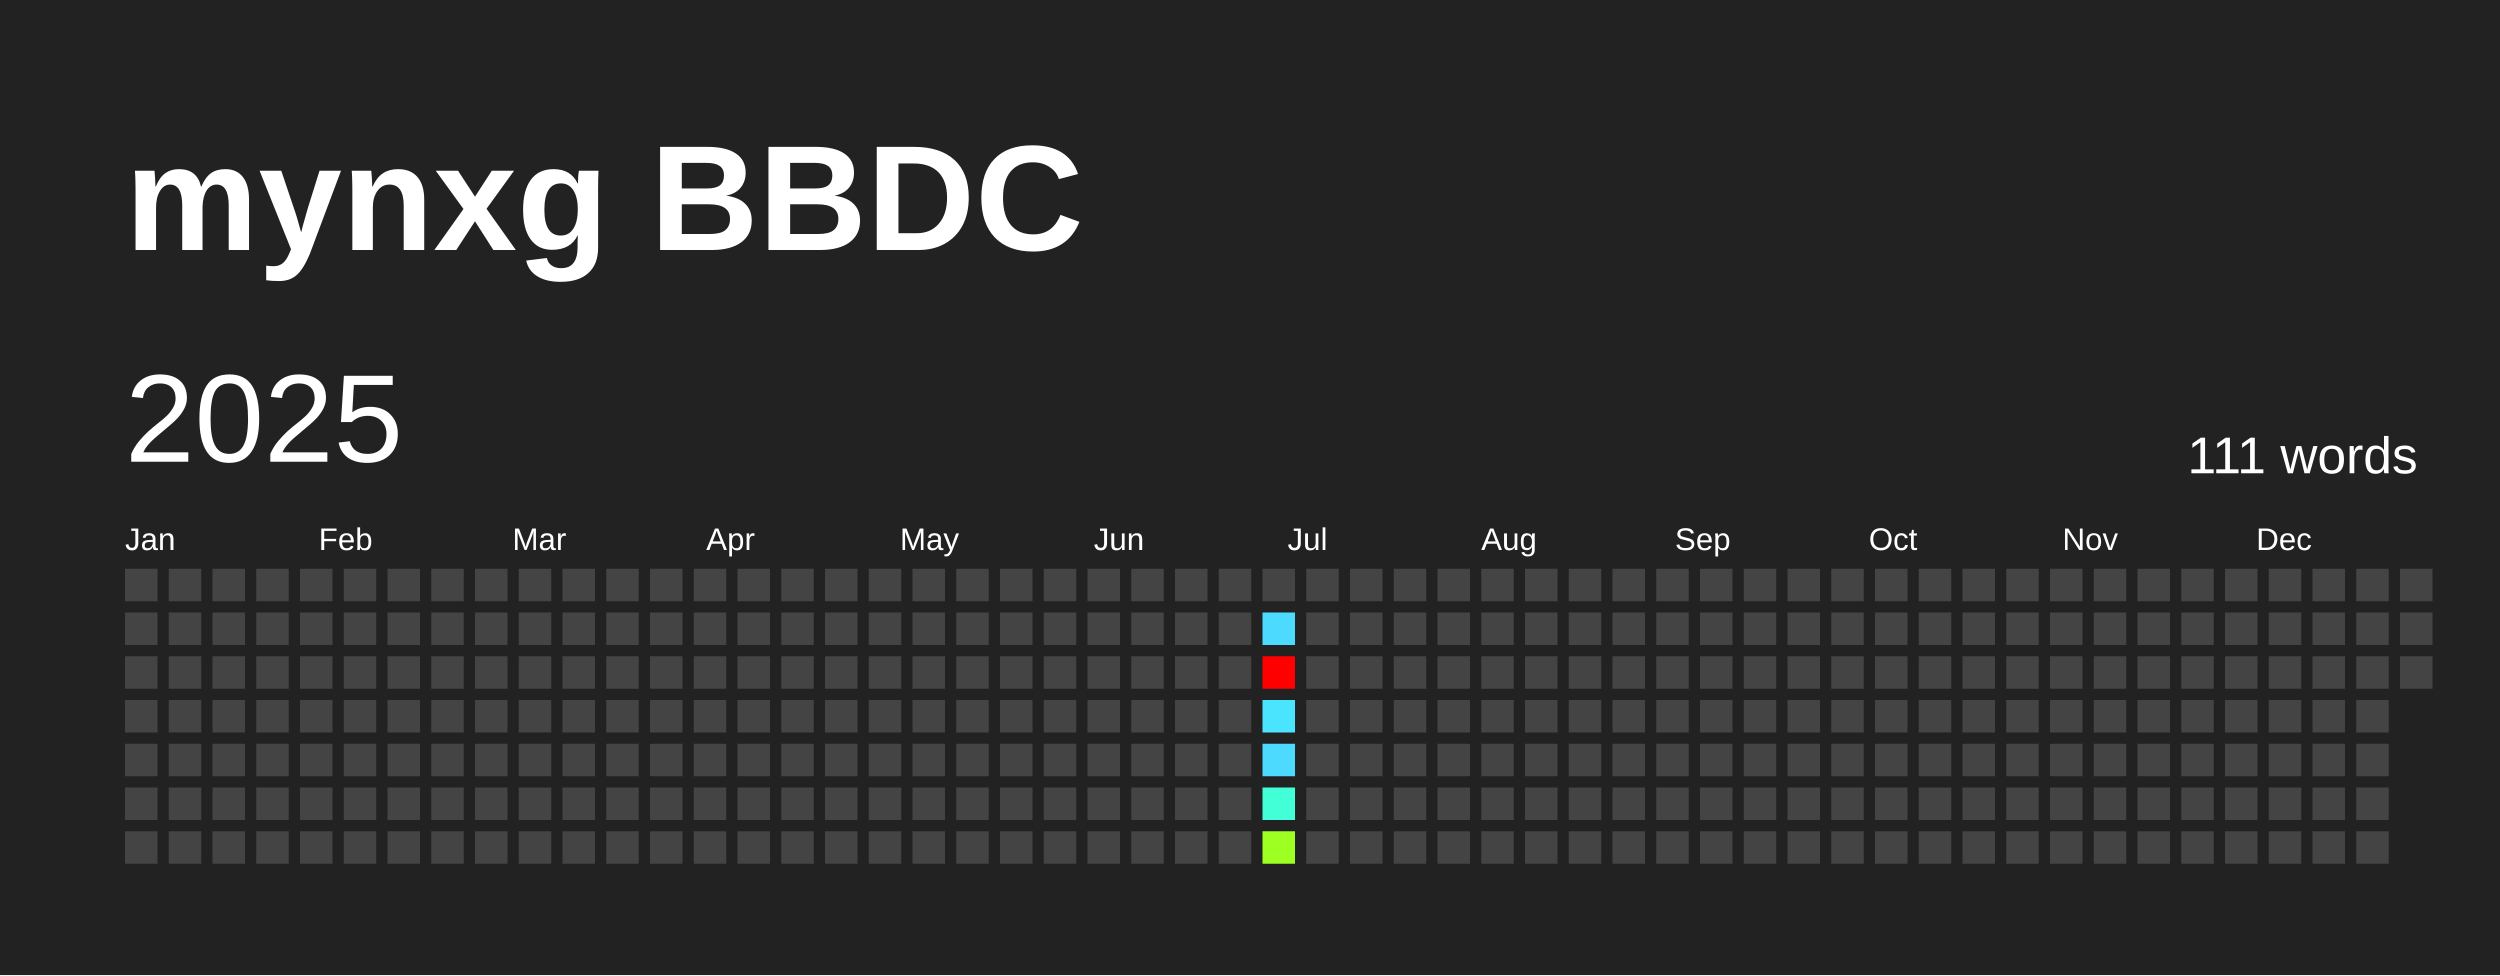
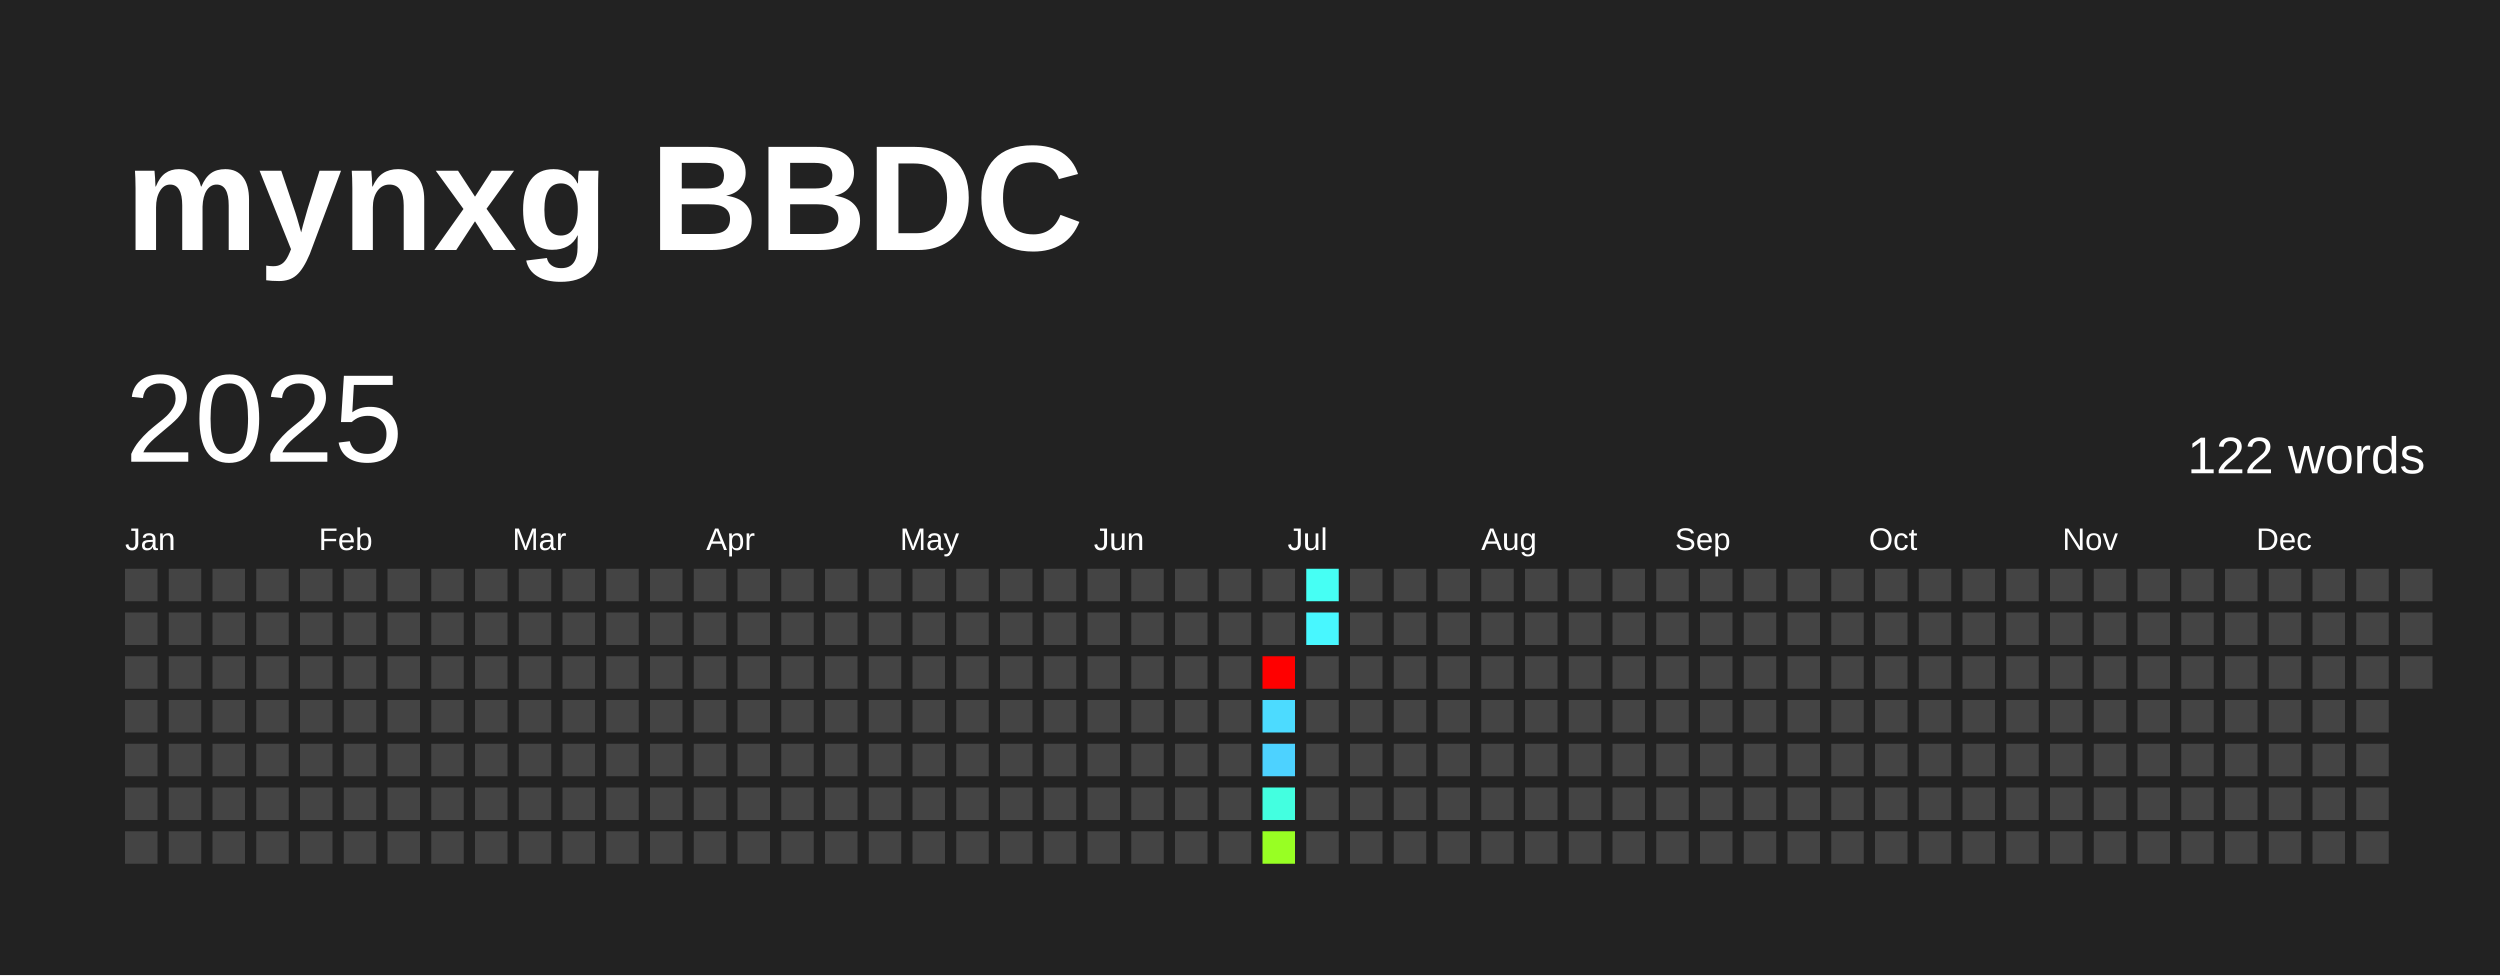
<svg xmlns="http://www.w3.org/2000/svg" baseProfile="full" height="78mm" version="1.1" viewBox="0,0,200,78" width="200mm">
  <defs />
  <rect fill="#222222" height="78" width="200" x="0" y="0" />
  <text fill="#FFFFFF" style="font-size:12px; font-family:Arial; font-weight:bold;" x="10" y="20">mynxg BBDC</text>
  <text dominant-baseline="hanging" fill="#FFFFFF" style="font-size:10.0px; font-family:Arial;" x="10" y="30">2025</text>
-   <text dominant-baseline="hanging" fill="#FFFFFF" style="font-size:4.125px; font-family:Arial;" x="175" y="35">111 words</text>
+   <text dominant-baseline="hanging" fill="#FFFFFF" style="font-size:4.125px; font-family:Arial;" x="175" y="35">122 words</text>
  <text fill="#FFFFFF" style="font-size:2.5px; font-family:Arial" x="10.0" y="44">Jan</text>
  <text fill="#FFFFFF" style="font-size:2.5px; font-family:Arial" x="25.5" y="44">Feb</text>
  <text fill="#FFFFFF" style="font-size:2.5px; font-family:Arial" x="41.0" y="44">Mar</text>
  <text fill="#FFFFFF" style="font-size:2.5px; font-family:Arial" x="56.5" y="44">Apr</text>
  <text fill="#FFFFFF" style="font-size:2.5px; font-family:Arial" x="72.0" y="44">May</text>
  <text fill="#FFFFFF" style="font-size:2.5px; font-family:Arial" x="87.5" y="44">Jun</text>
  <text fill="#FFFFFF" style="font-size:2.5px; font-family:Arial" x="103.0" y="44">Jul</text>
  <text fill="#FFFFFF" style="font-size:2.5px; font-family:Arial" x="118.5" y="44">Aug</text>
  <text fill="#FFFFFF" style="font-size:2.5px; font-family:Arial" x="134.0" y="44">Sep</text>
  <text fill="#FFFFFF" style="font-size:2.5px; font-family:Arial" x="149.5" y="44">Oct</text>
  <text fill="#FFFFFF" style="font-size:2.5px; font-family:Arial" x="165.0" y="44">Nov</text>
  <text fill="#FFFFFF" style="font-size:2.5px; font-family:Arial" x="180.5" y="44">Dec</text>
  <rect fill="#444444" height="2.6" width="2.6" x="10.0" y="45.5" />
  <rect fill="#444444" height="2.6" width="2.6" x="10.0" y="49.0" />
  <rect fill="#444444" height="2.6" width="2.6" x="10.0" y="52.5" />
  <rect fill="#444444" height="2.6" width="2.6" x="10.0" y="56.0" />
  <rect fill="#444444" height="2.6" width="2.6" x="10.0" y="59.5" />
  <rect fill="#444444" height="2.6" width="2.6" x="10.0" y="63.0" />
  <rect fill="#444444" height="2.6" width="2.6" x="10.0" y="66.5" />
  <rect fill="#444444" height="2.6" width="2.6" x="13.5" y="45.5" />
  <rect fill="#444444" height="2.6" width="2.6" x="13.5" y="49.0" />
  <rect fill="#444444" height="2.6" width="2.6" x="13.5" y="52.5" />
  <rect fill="#444444" height="2.6" width="2.6" x="13.5" y="56.0" />
  <rect fill="#444444" height="2.6" width="2.6" x="13.5" y="59.5" />
  <rect fill="#444444" height="2.6" width="2.6" x="13.5" y="63.0" />
  <rect fill="#444444" height="2.6" width="2.6" x="13.5" y="66.5" />
  <rect fill="#444444" height="2.6" width="2.6" x="17.0" y="45.5" />
  <rect fill="#444444" height="2.6" width="2.6" x="17.0" y="49.0" />
  <rect fill="#444444" height="2.6" width="2.6" x="17.0" y="52.5" />
  <rect fill="#444444" height="2.6" width="2.6" x="17.0" y="56.0" />
  <rect fill="#444444" height="2.6" width="2.6" x="17.0" y="59.5" />
  <rect fill="#444444" height="2.6" width="2.6" x="17.0" y="63.0" />
  <rect fill="#444444" height="2.6" width="2.6" x="17.0" y="66.5" />
  <rect fill="#444444" height="2.6" width="2.6" x="20.5" y="45.5" />
  <rect fill="#444444" height="2.6" width="2.6" x="20.5" y="49.0" />
  <rect fill="#444444" height="2.6" width="2.6" x="20.5" y="52.5" />
  <rect fill="#444444" height="2.6" width="2.6" x="20.5" y="56.0" />
  <rect fill="#444444" height="2.6" width="2.6" x="20.5" y="59.5" />
  <rect fill="#444444" height="2.6" width="2.6" x="20.5" y="63.0" />
  <rect fill="#444444" height="2.6" width="2.6" x="20.5" y="66.5" />
  <rect fill="#444444" height="2.6" width="2.6" x="24.0" y="45.5" />
  <rect fill="#444444" height="2.6" width="2.6" x="24.0" y="49.0" />
  <rect fill="#444444" height="2.6" width="2.6" x="24.0" y="52.5" />
  <rect fill="#444444" height="2.6" width="2.6" x="24.0" y="56.0" />
  <rect fill="#444444" height="2.6" width="2.6" x="24.0" y="59.5" />
  <rect fill="#444444" height="2.6" width="2.6" x="24.0" y="63.0" />
  <rect fill="#444444" height="2.6" width="2.6" x="24.0" y="66.5" />
  <rect fill="#444444" height="2.6" width="2.6" x="27.5" y="45.5" />
  <rect fill="#444444" height="2.6" width="2.6" x="27.5" y="49.0" />
  <rect fill="#444444" height="2.6" width="2.6" x="27.5" y="52.5" />
  <rect fill="#444444" height="2.6" width="2.6" x="27.5" y="56.0" />
  <rect fill="#444444" height="2.6" width="2.6" x="27.5" y="59.5" />
  <rect fill="#444444" height="2.6" width="2.6" x="27.5" y="63.0" />
  <rect fill="#444444" height="2.6" width="2.6" x="27.5" y="66.5" />
  <rect fill="#444444" height="2.6" width="2.6" x="31.0" y="45.5" />
  <rect fill="#444444" height="2.6" width="2.6" x="31.0" y="49.0" />
  <rect fill="#444444" height="2.6" width="2.6" x="31.0" y="52.5" />
  <rect fill="#444444" height="2.6" width="2.6" x="31.0" y="56.0" />
  <rect fill="#444444" height="2.6" width="2.6" x="31.0" y="59.5" />
  <rect fill="#444444" height="2.6" width="2.6" x="31.0" y="63.0" />
  <rect fill="#444444" height="2.6" width="2.6" x="31.0" y="66.5" />
  <rect fill="#444444" height="2.6" width="2.6" x="34.5" y="45.5" />
  <rect fill="#444444" height="2.6" width="2.6" x="34.5" y="49.0" />
  <rect fill="#444444" height="2.6" width="2.6" x="34.5" y="52.5" />
  <rect fill="#444444" height="2.6" width="2.6" x="34.5" y="56.0" />
  <rect fill="#444444" height="2.6" width="2.6" x="34.5" y="59.5" />
  <rect fill="#444444" height="2.6" width="2.6" x="34.5" y="63.0" />
  <rect fill="#444444" height="2.6" width="2.6" x="34.5" y="66.5" />
  <rect fill="#444444" height="2.6" width="2.6" x="38.0" y="45.5" />
  <rect fill="#444444" height="2.6" width="2.6" x="38.0" y="49.0" />
  <rect fill="#444444" height="2.6" width="2.6" x="38.0" y="52.5" />
  <rect fill="#444444" height="2.6" width="2.6" x="38.0" y="56.0" />
  <rect fill="#444444" height="2.6" width="2.6" x="38.0" y="59.5" />
  <rect fill="#444444" height="2.6" width="2.6" x="38.0" y="63.0" />
  <rect fill="#444444" height="2.6" width="2.6" x="38.0" y="66.5" />
  <rect fill="#444444" height="2.6" width="2.6" x="41.5" y="45.5" />
  <rect fill="#444444" height="2.6" width="2.6" x="41.5" y="49.0" />
  <rect fill="#444444" height="2.6" width="2.6" x="41.5" y="52.5" />
  <rect fill="#444444" height="2.6" width="2.6" x="41.5" y="56.0" />
  <rect fill="#444444" height="2.6" width="2.6" x="41.5" y="59.5" />
  <rect fill="#444444" height="2.6" width="2.6" x="41.5" y="63.0" />
  <rect fill="#444444" height="2.6" width="2.6" x="41.5" y="66.5" />
  <rect fill="#444444" height="2.6" width="2.6" x="45.0" y="45.5" />
  <rect fill="#444444" height="2.6" width="2.6" x="45.0" y="49.0" />
  <rect fill="#444444" height="2.6" width="2.6" x="45.0" y="52.5" />
  <rect fill="#444444" height="2.6" width="2.6" x="45.0" y="56.0" />
  <rect fill="#444444" height="2.6" width="2.6" x="45.0" y="59.5" />
  <rect fill="#444444" height="2.6" width="2.6" x="45.0" y="63.0" />
  <rect fill="#444444" height="2.6" width="2.6" x="45.0" y="66.5" />
  <rect fill="#444444" height="2.6" width="2.6" x="48.5" y="45.5" />
  <rect fill="#444444" height="2.6" width="2.6" x="48.5" y="49.0" />
  <rect fill="#444444" height="2.6" width="2.6" x="48.5" y="52.5" />
  <rect fill="#444444" height="2.6" width="2.6" x="48.5" y="56.0" />
  <rect fill="#444444" height="2.6" width="2.6" x="48.5" y="59.5" />
  <rect fill="#444444" height="2.6" width="2.6" x="48.5" y="63.0" />
  <rect fill="#444444" height="2.6" width="2.6" x="48.5" y="66.5" />
  <rect fill="#444444" height="2.6" width="2.6" x="52.0" y="45.5" />
  <rect fill="#444444" height="2.6" width="2.6" x="52.0" y="49.0" />
  <rect fill="#444444" height="2.6" width="2.6" x="52.0" y="52.5" />
  <rect fill="#444444" height="2.6" width="2.6" x="52.0" y="56.0" />
  <rect fill="#444444" height="2.6" width="2.6" x="52.0" y="59.5" />
  <rect fill="#444444" height="2.6" width="2.6" x="52.0" y="63.0" />
  <rect fill="#444444" height="2.6" width="2.6" x="52.0" y="66.5" />
  <rect fill="#444444" height="2.6" width="2.6" x="55.5" y="45.5" />
  <rect fill="#444444" height="2.6" width="2.6" x="55.5" y="49.0" />
  <rect fill="#444444" height="2.6" width="2.6" x="55.5" y="52.5" />
  <rect fill="#444444" height="2.6" width="2.6" x="55.5" y="56.0" />
  <rect fill="#444444" height="2.6" width="2.6" x="55.5" y="59.5" />
  <rect fill="#444444" height="2.6" width="2.6" x="55.5" y="63.0" />
  <rect fill="#444444" height="2.6" width="2.6" x="55.5" y="66.5" />
  <rect fill="#444444" height="2.6" width="2.6" x="59.0" y="45.5" />
  <rect fill="#444444" height="2.6" width="2.6" x="59.0" y="49.0" />
  <rect fill="#444444" height="2.6" width="2.6" x="59.0" y="52.5" />
  <rect fill="#444444" height="2.6" width="2.6" x="59.0" y="56.0" />
  <rect fill="#444444" height="2.6" width="2.6" x="59.0" y="59.5" />
  <rect fill="#444444" height="2.6" width="2.6" x="59.0" y="63.0" />
  <rect fill="#444444" height="2.6" width="2.6" x="59.0" y="66.5" />
  <rect fill="#444444" height="2.6" width="2.6" x="62.5" y="45.5" />
  <rect fill="#444444" height="2.6" width="2.6" x="62.5" y="49.0" />
  <rect fill="#444444" height="2.6" width="2.6" x="62.5" y="52.5" />
  <rect fill="#444444" height="2.6" width="2.6" x="62.5" y="56.0" />
  <rect fill="#444444" height="2.6" width="2.6" x="62.5" y="59.5" />
  <rect fill="#444444" height="2.6" width="2.6" x="62.5" y="63.0" />
  <rect fill="#444444" height="2.6" width="2.6" x="62.5" y="66.5" />
  <rect fill="#444444" height="2.6" width="2.6" x="66.0" y="45.5" />
  <rect fill="#444444" height="2.6" width="2.6" x="66.0" y="49.0" />
  <rect fill="#444444" height="2.6" width="2.6" x="66.0" y="52.5" />
  <rect fill="#444444" height="2.6" width="2.6" x="66.0" y="56.0" />
  <rect fill="#444444" height="2.6" width="2.6" x="66.0" y="59.5" />
  <rect fill="#444444" height="2.6" width="2.6" x="66.0" y="63.0" />
  <rect fill="#444444" height="2.6" width="2.6" x="66.0" y="66.5" />
  <rect fill="#444444" height="2.6" width="2.6" x="69.5" y="45.5" />
  <rect fill="#444444" height="2.6" width="2.6" x="69.5" y="49.0" />
  <rect fill="#444444" height="2.6" width="2.6" x="69.5" y="52.5" />
  <rect fill="#444444" height="2.6" width="2.6" x="69.5" y="56.0" />
  <rect fill="#444444" height="2.6" width="2.6" x="69.5" y="59.5" />
  <rect fill="#444444" height="2.6" width="2.6" x="69.5" y="63.0" />
  <rect fill="#444444" height="2.6" width="2.6" x="69.5" y="66.5" />
  <rect fill="#444444" height="2.6" width="2.6" x="73.0" y="45.5" />
  <rect fill="#444444" height="2.6" width="2.6" x="73.0" y="49.0" />
  <rect fill="#444444" height="2.6" width="2.6" x="73.0" y="52.5" />
  <rect fill="#444444" height="2.6" width="2.6" x="73.0" y="56.0" />
  <rect fill="#444444" height="2.6" width="2.6" x="73.0" y="59.5" />
  <rect fill="#444444" height="2.6" width="2.6" x="73.0" y="63.0" />
  <rect fill="#444444" height="2.6" width="2.6" x="73.0" y="66.5" />
  <rect fill="#444444" height="2.6" width="2.6" x="76.5" y="45.5" />
  <rect fill="#444444" height="2.6" width="2.6" x="76.5" y="49.0" />
  <rect fill="#444444" height="2.6" width="2.6" x="76.5" y="52.5" />
  <rect fill="#444444" height="2.6" width="2.6" x="76.5" y="56.0" />
  <rect fill="#444444" height="2.6" width="2.6" x="76.5" y="59.5" />
  <rect fill="#444444" height="2.6" width="2.6" x="76.5" y="63.0" />
  <rect fill="#444444" height="2.6" width="2.6" x="76.5" y="66.5" />
  <rect fill="#444444" height="2.6" width="2.6" x="80.0" y="45.5" />
  <rect fill="#444444" height="2.6" width="2.6" x="80.0" y="49.0" />
  <rect fill="#444444" height="2.6" width="2.6" x="80.0" y="52.5" />
  <rect fill="#444444" height="2.6" width="2.6" x="80.0" y="56.0" />
  <rect fill="#444444" height="2.6" width="2.6" x="80.0" y="59.5" />
  <rect fill="#444444" height="2.6" width="2.6" x="80.0" y="63.0" />
  <rect fill="#444444" height="2.6" width="2.6" x="80.0" y="66.5" />
  <rect fill="#444444" height="2.6" width="2.6" x="83.5" y="45.5" />
  <rect fill="#444444" height="2.6" width="2.6" x="83.5" y="49.0" />
  <rect fill="#444444" height="2.6" width="2.6" x="83.5" y="52.5" />
  <rect fill="#444444" height="2.6" width="2.6" x="83.5" y="56.0" />
  <rect fill="#444444" height="2.6" width="2.6" x="83.5" y="59.5" />
  <rect fill="#444444" height="2.6" width="2.6" x="83.5" y="63.0" />
  <rect fill="#444444" height="2.6" width="2.6" x="83.5" y="66.5" />
  <rect fill="#444444" height="2.6" width="2.6" x="87.0" y="45.5" />
  <rect fill="#444444" height="2.6" width="2.6" x="87.0" y="49.0" />
  <rect fill="#444444" height="2.6" width="2.6" x="87.0" y="52.5" />
  <rect fill="#444444" height="2.6" width="2.6" x="87.0" y="56.0" />
  <rect fill="#444444" height="2.6" width="2.6" x="87.0" y="59.5" />
  <rect fill="#444444" height="2.6" width="2.6" x="87.0" y="63.0" />
  <rect fill="#444444" height="2.6" width="2.6" x="87.0" y="66.5" />
  <rect fill="#444444" height="2.6" width="2.6" x="90.5" y="45.5" />
  <rect fill="#444444" height="2.6" width="2.6" x="90.5" y="49.0" />
  <rect fill="#444444" height="2.6" width="2.6" x="90.5" y="52.5" />
  <rect fill="#444444" height="2.6" width="2.6" x="90.5" y="56.0" />
  <rect fill="#444444" height="2.6" width="2.6" x="90.5" y="59.5" />
  <rect fill="#444444" height="2.6" width="2.6" x="90.5" y="63.0" />
  <rect fill="#444444" height="2.6" width="2.6" x="90.5" y="66.5" />
  <rect fill="#444444" height="2.6" width="2.6" x="94.0" y="45.5" />
  <rect fill="#444444" height="2.6" width="2.6" x="94.0" y="49.0" />
  <rect fill="#444444" height="2.6" width="2.6" x="94.0" y="52.5" />
  <rect fill="#444444" height="2.6" width="2.6" x="94.0" y="56.0" />
  <rect fill="#444444" height="2.6" width="2.6" x="94.0" y="59.5" />
  <rect fill="#444444" height="2.6" width="2.6" x="94.0" y="63.0" />
  <rect fill="#444444" height="2.6" width="2.6" x="94.0" y="66.5" />
  <rect fill="#444444" height="2.6" width="2.6" x="97.5" y="45.5" />
  <rect fill="#444444" height="2.6" width="2.6" x="97.5" y="49.0" />
  <rect fill="#444444" height="2.6" width="2.6" x="97.5" y="52.5" />
  <rect fill="#444444" height="2.6" width="2.6" x="97.5" y="56.0" />
  <rect fill="#444444" height="2.6" width="2.6" x="97.5" y="59.5" />
  <rect fill="#444444" height="2.6" width="2.6" x="97.5" y="63.0" />
  <rect fill="#444444" height="2.6" width="2.6" x="97.5" y="66.5" />
  <rect fill="#444444" height="2.6" width="2.6" x="101.0" y="45.5" />
-   <rect fill="#4cdbff" height="2.6" width="2.6" x="101.0" y="49.0" />
+   <rect fill="#444444" height="2.6" width="2.6" x="101.0" y="49.0" />
  <rect fill="red" height="2.6" width="2.6" x="101.0" y="52.5" />
-   <rect fill="#4be4ff" height="2.6" width="2.6" x="101.0" y="56.0" />
-   <rect fill="#4cdbff" height="2.6" width="2.6" x="101.0" y="59.5" />
-   <rect fill="#42ffd7" height="2.6" width="2.6" x="101.0" y="63.0" />
-   <rect fill="#9dff22" height="2.6" width="2.6" x="101.0" y="66.5" />
-   <rect fill="#444444" height="2.6" width="2.6" x="104.5" y="45.5" />
-   <rect fill="#444444" height="2.6" width="2.6" x="104.5" y="49.0" />
+   <rect fill="#4cdbff" height="2.6" width="2.6" x="101.0" y="56.0" />
+   <rect fill="#4dd2ff" height="2.6" width="2.6" x="101.0" y="59.5" />
+   <rect fill="#43ffe0" height="2.6" width="2.6" x="101.0" y="63.0" />
+   <rect fill="#98ff23" height="2.6" width="2.6" x="101.0" y="66.5" />
+   <rect fill="#46fff4" height="2.6" width="2.6" x="104.5" y="45.5" />
+   <rect fill="#48f7ff" height="2.6" width="2.6" x="104.5" y="49.0" />
  <rect fill="#444444" height="2.6" width="2.6" x="104.5" y="52.5" />
  <rect fill="#444444" height="2.6" width="2.6" x="104.5" y="56.0" />
  <rect fill="#444444" height="2.6" width="2.6" x="104.5" y="59.5" />
  <rect fill="#444444" height="2.6" width="2.6" x="104.5" y="63.0" />
  <rect fill="#444444" height="2.6" width="2.6" x="104.5" y="66.5" />
  <rect fill="#444444" height="2.6" width="2.6" x="108.0" y="45.5" />
  <rect fill="#444444" height="2.6" width="2.6" x="108.0" y="49.0" />
  <rect fill="#444444" height="2.6" width="2.6" x="108.0" y="52.5" />
  <rect fill="#444444" height="2.6" width="2.6" x="108.0" y="56.0" />
  <rect fill="#444444" height="2.6" width="2.6" x="108.0" y="59.5" />
  <rect fill="#444444" height="2.6" width="2.6" x="108.0" y="63.0" />
  <rect fill="#444444" height="2.6" width="2.6" x="108.0" y="66.5" />
  <rect fill="#444444" height="2.6" width="2.6" x="111.5" y="45.5" />
  <rect fill="#444444" height="2.6" width="2.6" x="111.5" y="49.0" />
  <rect fill="#444444" height="2.6" width="2.6" x="111.5" y="52.5" />
  <rect fill="#444444" height="2.6" width="2.6" x="111.5" y="56.0" />
  <rect fill="#444444" height="2.6" width="2.6" x="111.5" y="59.5" />
  <rect fill="#444444" height="2.6" width="2.6" x="111.5" y="63.0" />
  <rect fill="#444444" height="2.6" width="2.6" x="111.5" y="66.5" />
  <rect fill="#444444" height="2.6" width="2.6" x="115.0" y="45.5" />
  <rect fill="#444444" height="2.6" width="2.6" x="115.0" y="49.0" />
  <rect fill="#444444" height="2.6" width="2.6" x="115.0" y="52.5" />
  <rect fill="#444444" height="2.6" width="2.6" x="115.0" y="56.0" />
  <rect fill="#444444" height="2.6" width="2.6" x="115.0" y="59.5" />
  <rect fill="#444444" height="2.6" width="2.6" x="115.0" y="63.0" />
  <rect fill="#444444" height="2.6" width="2.6" x="115.0" y="66.5" />
  <rect fill="#444444" height="2.6" width="2.6" x="118.5" y="45.5" />
  <rect fill="#444444" height="2.6" width="2.6" x="118.5" y="49.0" />
  <rect fill="#444444" height="2.6" width="2.6" x="118.5" y="52.5" />
  <rect fill="#444444" height="2.6" width="2.6" x="118.5" y="56.0" />
  <rect fill="#444444" height="2.6" width="2.6" x="118.5" y="59.5" />
  <rect fill="#444444" height="2.6" width="2.6" x="118.5" y="63.0" />
  <rect fill="#444444" height="2.6" width="2.6" x="118.5" y="66.5" />
  <rect fill="#444444" height="2.6" width="2.6" x="122.0" y="45.5" />
  <rect fill="#444444" height="2.6" width="2.6" x="122.0" y="49.0" />
  <rect fill="#444444" height="2.6" width="2.6" x="122.0" y="52.5" />
  <rect fill="#444444" height="2.6" width="2.6" x="122.0" y="56.0" />
  <rect fill="#444444" height="2.6" width="2.6" x="122.0" y="59.5" />
  <rect fill="#444444" height="2.6" width="2.6" x="122.0" y="63.0" />
  <rect fill="#444444" height="2.6" width="2.6" x="122.0" y="66.5" />
  <rect fill="#444444" height="2.6" width="2.6" x="125.5" y="45.5" />
  <rect fill="#444444" height="2.6" width="2.6" x="125.5" y="49.0" />
  <rect fill="#444444" height="2.6" width="2.6" x="125.5" y="52.5" />
  <rect fill="#444444" height="2.6" width="2.6" x="125.5" y="56.0" />
  <rect fill="#444444" height="2.6" width="2.6" x="125.5" y="59.5" />
  <rect fill="#444444" height="2.6" width="2.6" x="125.5" y="63.0" />
  <rect fill="#444444" height="2.6" width="2.6" x="125.5" y="66.5" />
  <rect fill="#444444" height="2.6" width="2.6" x="129.0" y="45.5" />
  <rect fill="#444444" height="2.6" width="2.6" x="129.0" y="49.0" />
  <rect fill="#444444" height="2.6" width="2.6" x="129.0" y="52.5" />
  <rect fill="#444444" height="2.6" width="2.6" x="129.0" y="56.0" />
  <rect fill="#444444" height="2.6" width="2.6" x="129.0" y="59.5" />
  <rect fill="#444444" height="2.6" width="2.6" x="129.0" y="63.0" />
  <rect fill="#444444" height="2.6" width="2.6" x="129.0" y="66.5" />
  <rect fill="#444444" height="2.6" width="2.6" x="132.5" y="45.5" />
  <rect fill="#444444" height="2.6" width="2.6" x="132.5" y="49.0" />
  <rect fill="#444444" height="2.6" width="2.6" x="132.5" y="52.5" />
  <rect fill="#444444" height="2.6" width="2.6" x="132.5" y="56.0" />
  <rect fill="#444444" height="2.6" width="2.6" x="132.5" y="59.5" />
  <rect fill="#444444" height="2.6" width="2.6" x="132.5" y="63.0" />
  <rect fill="#444444" height="2.6" width="2.6" x="132.5" y="66.5" />
  <rect fill="#444444" height="2.6" width="2.6" x="136.0" y="45.5" />
  <rect fill="#444444" height="2.6" width="2.6" x="136.0" y="49.0" />
  <rect fill="#444444" height="2.6" width="2.6" x="136.0" y="52.5" />
  <rect fill="#444444" height="2.6" width="2.6" x="136.0" y="56.0" />
  <rect fill="#444444" height="2.6" width="2.6" x="136.0" y="59.5" />
  <rect fill="#444444" height="2.6" width="2.6" x="136.0" y="63.0" />
  <rect fill="#444444" height="2.6" width="2.6" x="136.0" y="66.5" />
  <rect fill="#444444" height="2.6" width="2.6" x="139.5" y="45.5" />
  <rect fill="#444444" height="2.6" width="2.6" x="139.5" y="49.0" />
  <rect fill="#444444" height="2.6" width="2.6" x="139.5" y="52.5" />
  <rect fill="#444444" height="2.6" width="2.6" x="139.5" y="56.0" />
  <rect fill="#444444" height="2.6" width="2.6" x="139.5" y="59.5" />
  <rect fill="#444444" height="2.6" width="2.6" x="139.5" y="63.0" />
  <rect fill="#444444" height="2.6" width="2.6" x="139.5" y="66.5" />
  <rect fill="#444444" height="2.6" width="2.6" x="143.0" y="45.5" />
  <rect fill="#444444" height="2.6" width="2.6" x="143.0" y="49.0" />
  <rect fill="#444444" height="2.6" width="2.6" x="143.0" y="52.5" />
  <rect fill="#444444" height="2.6" width="2.6" x="143.0" y="56.0" />
  <rect fill="#444444" height="2.6" width="2.6" x="143.0" y="59.5" />
  <rect fill="#444444" height="2.6" width="2.6" x="143.0" y="63.0" />
  <rect fill="#444444" height="2.6" width="2.6" x="143.0" y="66.5" />
  <rect fill="#444444" height="2.6" width="2.6" x="146.5" y="45.5" />
  <rect fill="#444444" height="2.6" width="2.6" x="146.5" y="49.0" />
  <rect fill="#444444" height="2.6" width="2.6" x="146.5" y="52.5" />
  <rect fill="#444444" height="2.6" width="2.6" x="146.5" y="56.0" />
  <rect fill="#444444" height="2.6" width="2.6" x="146.5" y="59.5" />
  <rect fill="#444444" height="2.6" width="2.6" x="146.5" y="63.0" />
  <rect fill="#444444" height="2.6" width="2.6" x="146.5" y="66.5" />
  <rect fill="#444444" height="2.6" width="2.6" x="150.0" y="45.5" />
  <rect fill="#444444" height="2.6" width="2.6" x="150.0" y="49.0" />
  <rect fill="#444444" height="2.6" width="2.6" x="150.0" y="52.5" />
  <rect fill="#444444" height="2.6" width="2.6" x="150.0" y="56.0" />
  <rect fill="#444444" height="2.6" width="2.6" x="150.0" y="59.5" />
  <rect fill="#444444" height="2.6" width="2.6" x="150.0" y="63.0" />
  <rect fill="#444444" height="2.6" width="2.6" x="150.0" y="66.5" />
  <rect fill="#444444" height="2.6" width="2.6" x="153.5" y="45.5" />
  <rect fill="#444444" height="2.6" width="2.6" x="153.5" y="49.0" />
  <rect fill="#444444" height="2.6" width="2.6" x="153.5" y="52.5" />
  <rect fill="#444444" height="2.6" width="2.6" x="153.5" y="56.0" />
  <rect fill="#444444" height="2.6" width="2.6" x="153.5" y="59.5" />
  <rect fill="#444444" height="2.6" width="2.6" x="153.5" y="63.0" />
  <rect fill="#444444" height="2.6" width="2.6" x="153.5" y="66.5" />
  <rect fill="#444444" height="2.6" width="2.6" x="157.0" y="45.5" />
  <rect fill="#444444" height="2.6" width="2.6" x="157.0" y="49.0" />
  <rect fill="#444444" height="2.6" width="2.6" x="157.0" y="52.5" />
  <rect fill="#444444" height="2.6" width="2.6" x="157.0" y="56.0" />
  <rect fill="#444444" height="2.6" width="2.6" x="157.0" y="59.5" />
  <rect fill="#444444" height="2.6" width="2.6" x="157.0" y="63.0" />
  <rect fill="#444444" height="2.6" width="2.6" x="157.0" y="66.5" />
  <rect fill="#444444" height="2.6" width="2.6" x="160.5" y="45.5" />
  <rect fill="#444444" height="2.6" width="2.6" x="160.5" y="49.0" />
  <rect fill="#444444" height="2.6" width="2.6" x="160.5" y="52.5" />
  <rect fill="#444444" height="2.6" width="2.6" x="160.5" y="56.0" />
  <rect fill="#444444" height="2.6" width="2.6" x="160.5" y="59.5" />
  <rect fill="#444444" height="2.6" width="2.6" x="160.5" y="63.0" />
  <rect fill="#444444" height="2.6" width="2.6" x="160.5" y="66.5" />
  <rect fill="#444444" height="2.6" width="2.6" x="164.0" y="45.5" />
  <rect fill="#444444" height="2.6" width="2.6" x="164.0" y="49.0" />
  <rect fill="#444444" height="2.6" width="2.6" x="164.0" y="52.5" />
  <rect fill="#444444" height="2.6" width="2.6" x="164.0" y="56.0" />
  <rect fill="#444444" height="2.6" width="2.6" x="164.0" y="59.5" />
  <rect fill="#444444" height="2.6" width="2.6" x="164.0" y="63.0" />
  <rect fill="#444444" height="2.6" width="2.6" x="164.0" y="66.5" />
  <rect fill="#444444" height="2.6" width="2.6" x="167.5" y="45.5" />
  <rect fill="#444444" height="2.6" width="2.6" x="167.5" y="49.0" />
  <rect fill="#444444" height="2.6" width="2.6" x="167.5" y="52.5" />
  <rect fill="#444444" height="2.6" width="2.6" x="167.5" y="56.0" />
  <rect fill="#444444" height="2.6" width="2.6" x="167.5" y="59.5" />
  <rect fill="#444444" height="2.6" width="2.6" x="167.5" y="63.0" />
  <rect fill="#444444" height="2.6" width="2.6" x="167.5" y="66.5" />
  <rect fill="#444444" height="2.6" width="2.6" x="171.0" y="45.5" />
  <rect fill="#444444" height="2.6" width="2.6" x="171.0" y="49.0" />
  <rect fill="#444444" height="2.6" width="2.6" x="171.0" y="52.5" />
  <rect fill="#444444" height="2.6" width="2.6" x="171.0" y="56.0" />
  <rect fill="#444444" height="2.6" width="2.6" x="171.0" y="59.5" />
  <rect fill="#444444" height="2.6" width="2.6" x="171.0" y="63.0" />
  <rect fill="#444444" height="2.6" width="2.6" x="171.0" y="66.5" />
  <rect fill="#444444" height="2.6" width="2.6" x="174.5" y="45.5" />
  <rect fill="#444444" height="2.6" width="2.6" x="174.5" y="49.0" />
  <rect fill="#444444" height="2.6" width="2.6" x="174.5" y="52.5" />
  <rect fill="#444444" height="2.6" width="2.6" x="174.5" y="56.0" />
  <rect fill="#444444" height="2.6" width="2.6" x="174.5" y="59.5" />
  <rect fill="#444444" height="2.6" width="2.6" x="174.5" y="63.0" />
  <rect fill="#444444" height="2.6" width="2.6" x="174.5" y="66.5" />
  <rect fill="#444444" height="2.6" width="2.6" x="178.0" y="45.5" />
  <rect fill="#444444" height="2.6" width="2.6" x="178.0" y="49.0" />
  <rect fill="#444444" height="2.6" width="2.6" x="178.0" y="52.5" />
  <rect fill="#444444" height="2.6" width="2.6" x="178.0" y="56.0" />
  <rect fill="#444444" height="2.6" width="2.6" x="178.0" y="59.5" />
  <rect fill="#444444" height="2.6" width="2.6" x="178.0" y="63.0" />
  <rect fill="#444444" height="2.6" width="2.6" x="178.0" y="66.5" />
  <rect fill="#444444" height="2.6" width="2.6" x="181.5" y="45.5" />
  <rect fill="#444444" height="2.6" width="2.6" x="181.5" y="49.0" />
  <rect fill="#444444" height="2.6" width="2.6" x="181.5" y="52.5" />
  <rect fill="#444444" height="2.6" width="2.6" x="181.5" y="56.0" />
  <rect fill="#444444" height="2.6" width="2.6" x="181.5" y="59.5" />
  <rect fill="#444444" height="2.6" width="2.6" x="181.5" y="63.0" />
  <rect fill="#444444" height="2.6" width="2.6" x="181.5" y="66.5" />
  <rect fill="#444444" height="2.6" width="2.6" x="185.0" y="45.5" />
  <rect fill="#444444" height="2.6" width="2.6" x="185.0" y="49.0" />
  <rect fill="#444444" height="2.6" width="2.6" x="185.0" y="52.5" />
  <rect fill="#444444" height="2.6" width="2.6" x="185.0" y="56.0" />
  <rect fill="#444444" height="2.6" width="2.6" x="185.0" y="59.5" />
  <rect fill="#444444" height="2.6" width="2.6" x="185.0" y="63.0" />
  <rect fill="#444444" height="2.6" width="2.6" x="185.0" y="66.5" />
  <rect fill="#444444" height="2.6" width="2.6" x="188.5" y="45.5" />
  <rect fill="#444444" height="2.6" width="2.6" x="188.5" y="49.0" />
  <rect fill="#444444" height="2.6" width="2.6" x="188.5" y="52.5" />
  <rect fill="#444444" height="2.6" width="2.6" x="188.5" y="56.0" />
  <rect fill="#444444" height="2.6" width="2.6" x="188.5" y="59.5" />
  <rect fill="#444444" height="2.6" width="2.6" x="188.5" y="63.0" />
  <rect fill="#444444" height="2.6" width="2.6" x="188.5" y="66.5" />
  <rect fill="#444444" height="2.6" width="2.6" x="192.0" y="45.5" />
  <rect fill="#444444" height="2.6" width="2.6" x="192.0" y="49.0" />
  <rect fill="#444444" height="2.6" width="2.6" x="192.0" y="52.5" />
</svg>
